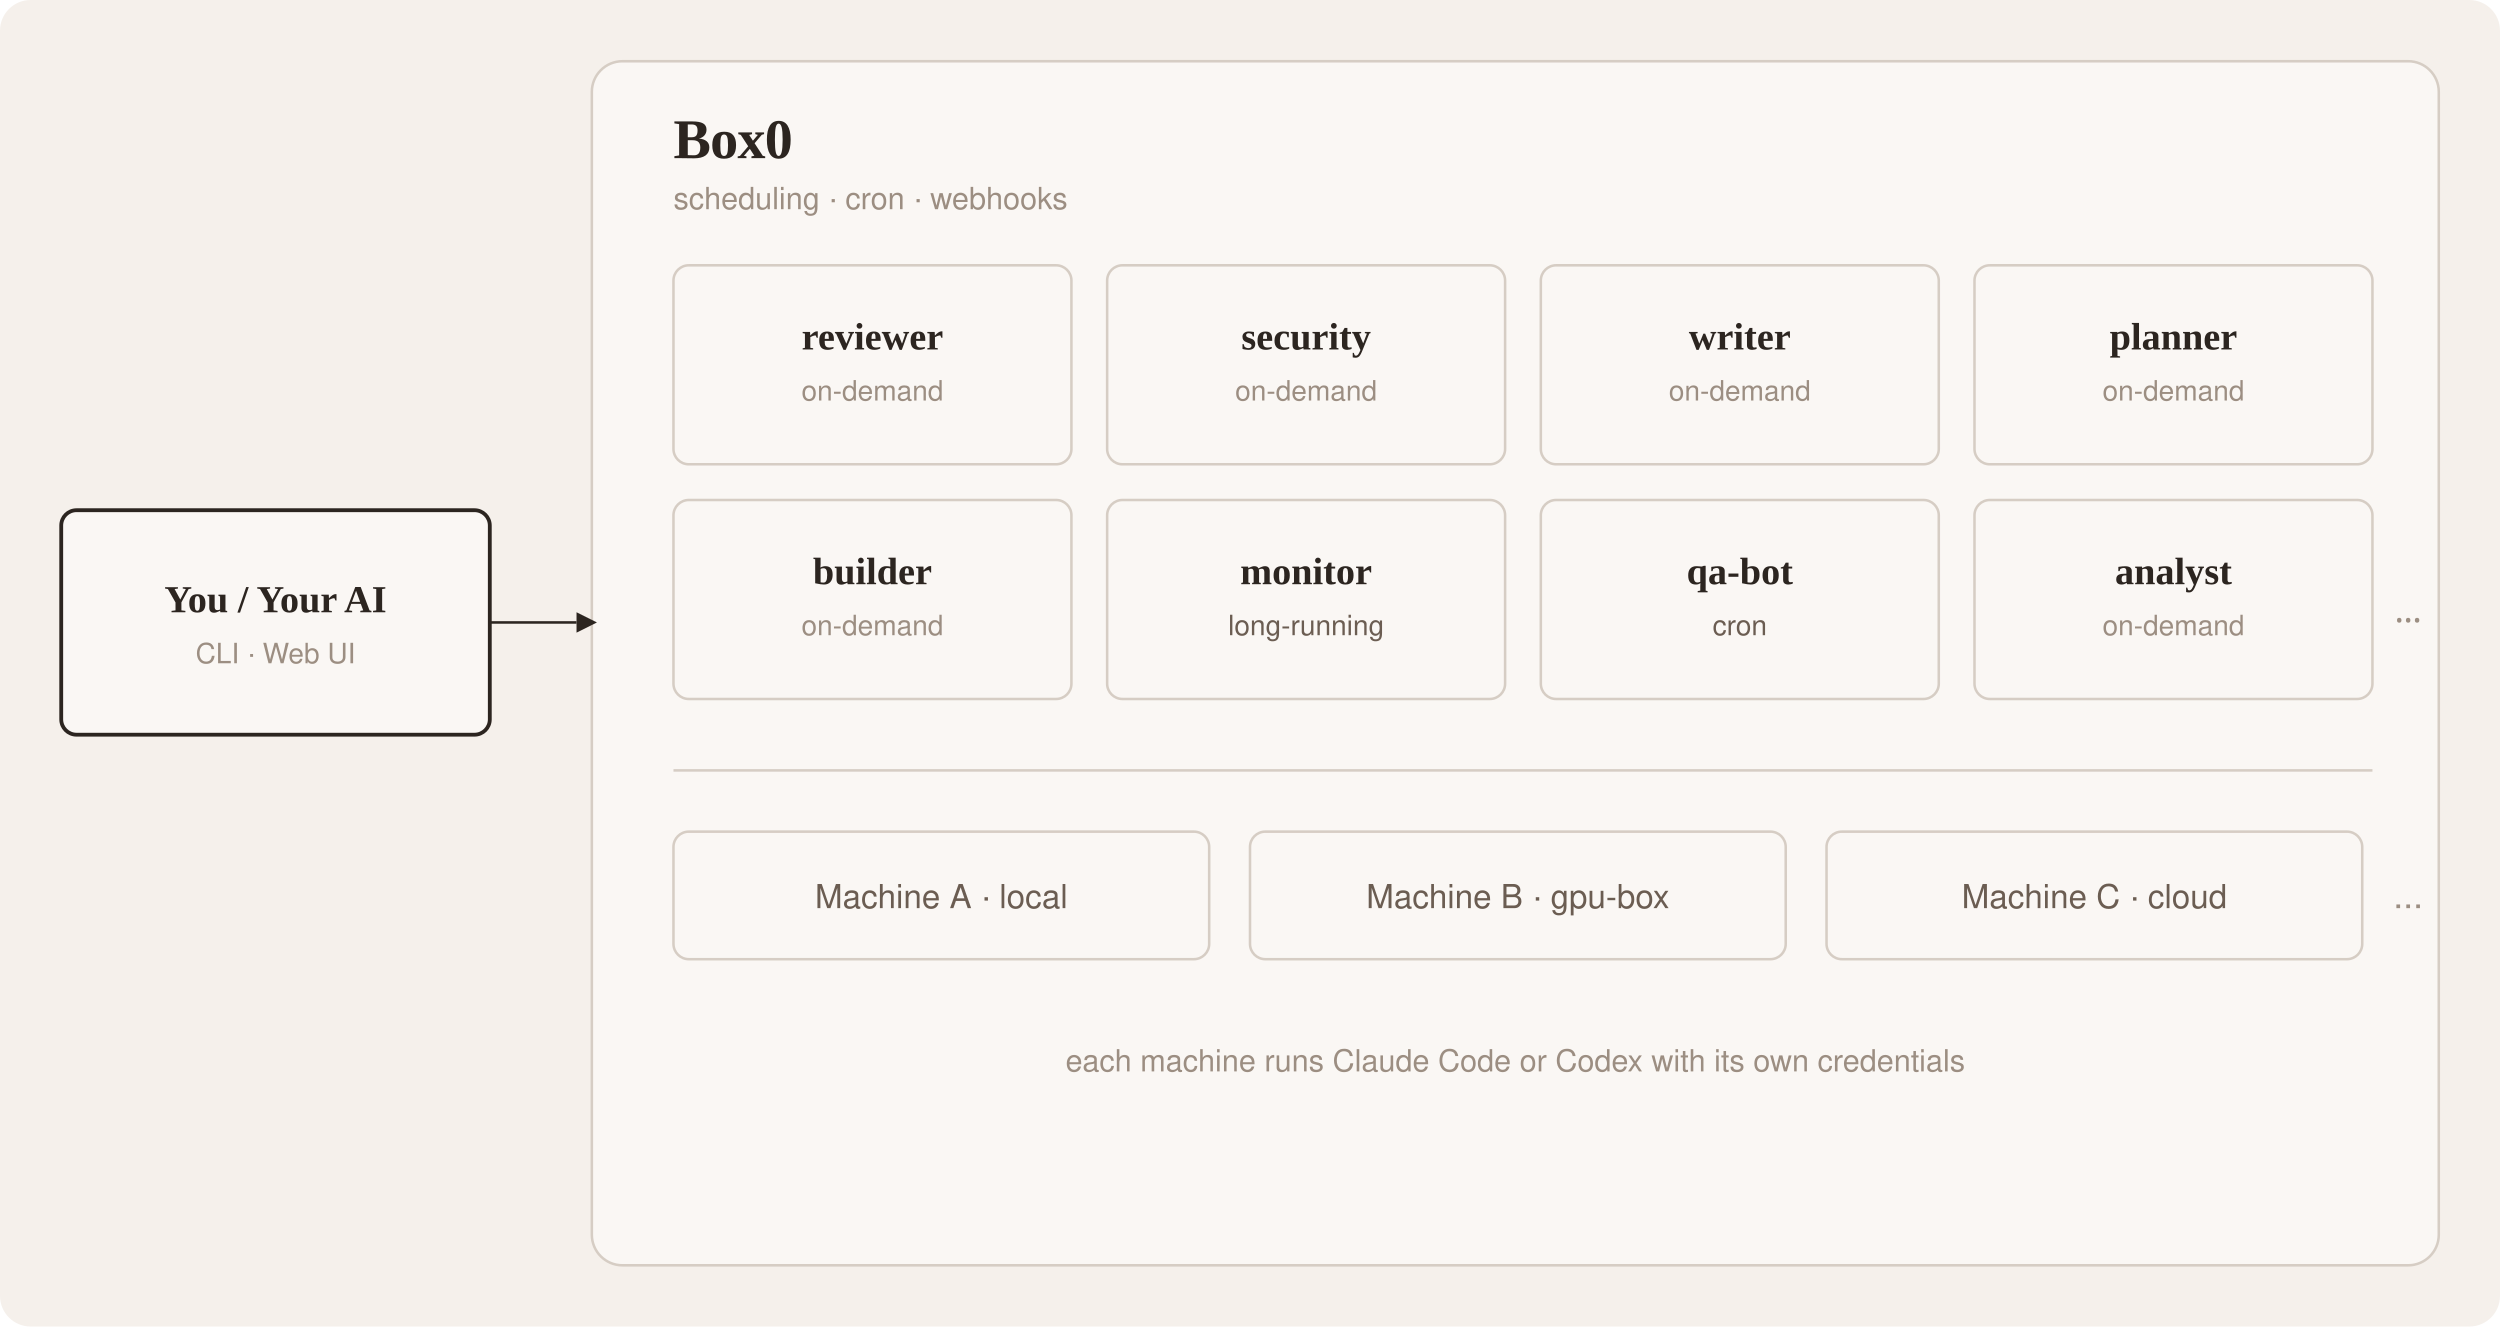
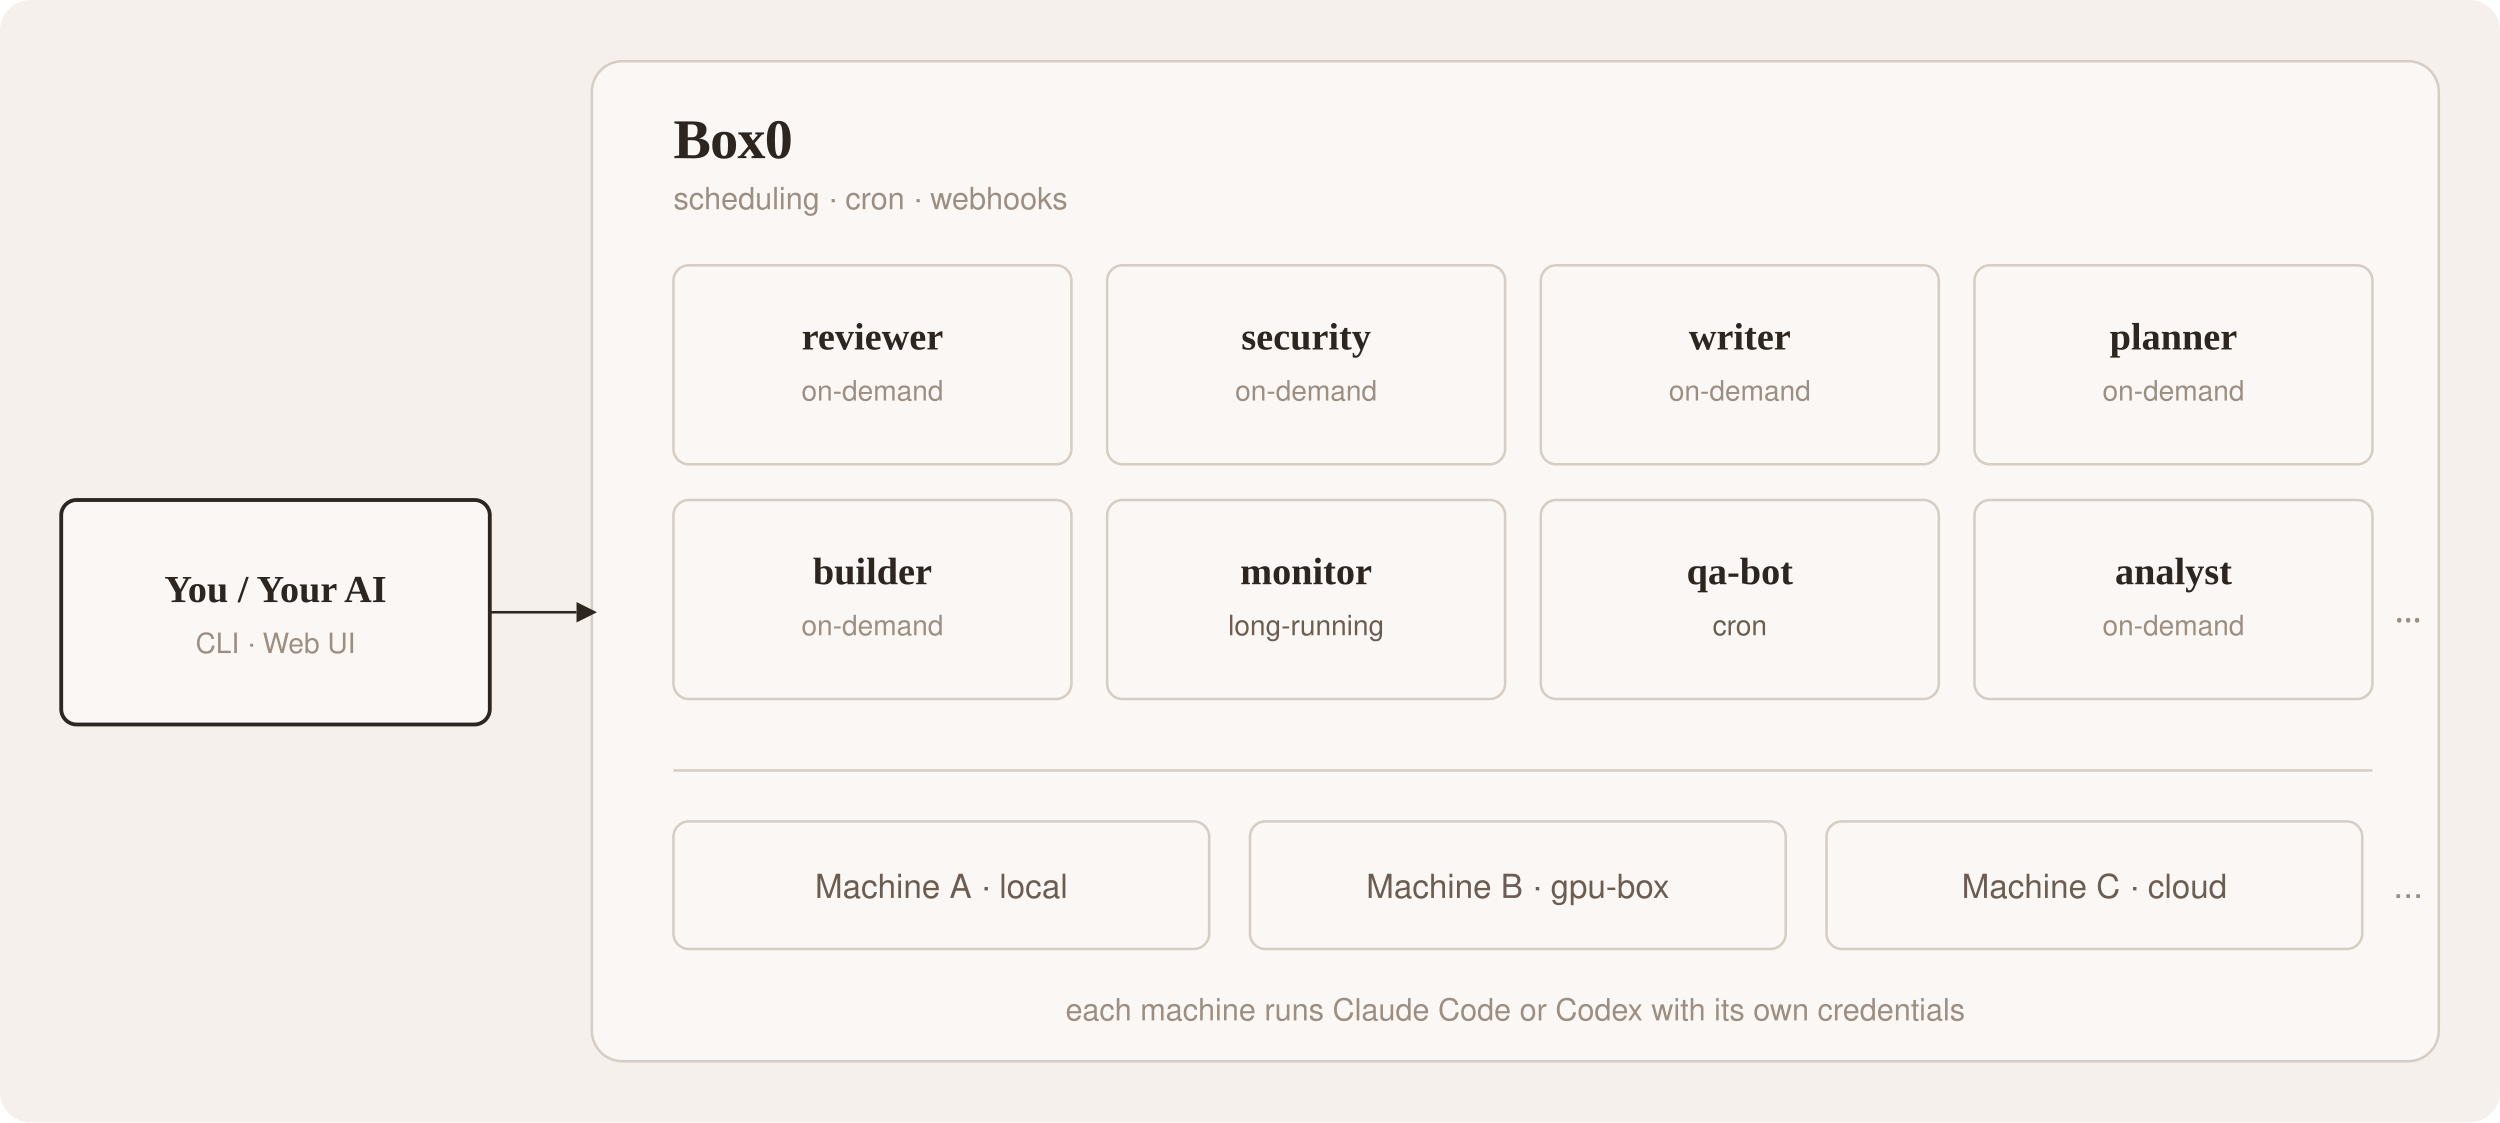
- <svg xmlns="http://www.w3.org/2000/svg" viewBox="0 0 980 520">
-   <rect width="980" height="520" fill="#f5f0eb" rx="12" />
-   <rect x="232" y="24" width="724" height="472" rx="12" fill="#faf7f4" stroke="#d6cdc4" stroke-width="1" />
+ <svg xmlns="http://www.w3.org/2000/svg" viewBox="0 0 980 440">
+   <rect width="980" height="440" fill="#f5f0eb" rx="12" />
+   <rect x="232" y="24" width="724" height="392" rx="12" fill="#faf7f4" stroke="#d6cdc4" stroke-width="1" />
  <text x="264" y="62" font-family="Georgia, 'Times New Roman', serif" font-size="22" font-weight="700" fill="#2c2520" letter-spacing="-0.3">Box0</text>
  <text x="264" y="82" font-family="'Helvetica Neue', Helvetica, Arial, sans-serif" font-size="12" fill="#9c8e82">scheduling · cron · webhooks</text>
  <rect x="264" y="104" width="156" height="78" rx="6" fill="#faf7f4" stroke="#d6cdc4" stroke-width="1" />
  <text x="342" y="137" font-family="Georgia, 'Times New Roman', serif" font-size="15" font-weight="700" fill="#2c2520" text-anchor="middle">reviewer</text>
  <text x="342" y="157" font-family="'Helvetica Neue', Helvetica, Arial, sans-serif" font-size="11" fill="#9c8e82" text-anchor="middle">on-demand</text>
  <rect x="434" y="104" width="156" height="78" rx="6" fill="#faf7f4" stroke="#d6cdc4" stroke-width="1" />
  <text x="512" y="137" font-family="Georgia, 'Times New Roman', serif" font-size="15" font-weight="700" fill="#2c2520" text-anchor="middle">security</text>
  <text x="512" y="157" font-family="'Helvetica Neue', Helvetica, Arial, sans-serif" font-size="11" fill="#9c8e82" text-anchor="middle">on-demand</text>
  <rect x="604" y="104" width="156" height="78" rx="6" fill="#faf7f4" stroke="#d6cdc4" stroke-width="1" />
  <text x="682" y="137" font-family="Georgia, 'Times New Roman', serif" font-size="15" font-weight="700" fill="#2c2520" text-anchor="middle">writer</text>
  <text x="682" y="157" font-family="'Helvetica Neue', Helvetica, Arial, sans-serif" font-size="11" fill="#9c8e82" text-anchor="middle">on-demand</text>
  <rect x="774" y="104" width="156" height="78" rx="6" fill="#faf7f4" stroke="#d6cdc4" stroke-width="1" />
  <text x="852" y="137" font-family="Georgia, 'Times New Roman', serif" font-size="15" font-weight="700" fill="#2c2520" text-anchor="middle">planner</text>
  <text x="852" y="157" font-family="'Helvetica Neue', Helvetica, Arial, sans-serif" font-size="11" fill="#9c8e82" text-anchor="middle">on-demand</text>
  <rect x="264" y="196" width="156" height="78" rx="6" fill="#faf7f4" stroke="#d6cdc4" stroke-width="1" />
  <text x="342" y="229" font-family="Georgia, 'Times New Roman', serif" font-size="15" font-weight="700" fill="#2c2520" text-anchor="middle">builder</text>
  <text x="342" y="249" font-family="'Helvetica Neue', Helvetica, Arial, sans-serif" font-size="11" fill="#9c8e82" text-anchor="middle">on-demand</text>
  <rect x="434" y="196" width="156" height="78" rx="6" fill="#faf7f4" stroke="#d6cdc4" stroke-width="1" />
  <text x="512" y="229" font-family="Georgia, 'Times New Roman', serif" font-size="15" font-weight="700" fill="#2c2520" text-anchor="middle">monitor</text>
  <text x="512" y="249" font-family="'Helvetica Neue', Helvetica, Arial, sans-serif" font-size="11" fill="#6b5d52" text-anchor="middle">long-running</text>
  <rect x="604" y="196" width="156" height="78" rx="6" fill="#faf7f4" stroke="#d6cdc4" stroke-width="1" />
  <text x="682" y="229" font-family="Georgia, 'Times New Roman', serif" font-size="15" font-weight="700" fill="#2c2520" text-anchor="middle">qa-bot</text>
  <text x="682" y="249" font-family="'Helvetica Neue', Helvetica, Arial, sans-serif" font-size="11" fill="#6b5d52" text-anchor="middle">cron</text>
  <rect x="774" y="196" width="156" height="78" rx="6" fill="#faf7f4" stroke="#d6cdc4" stroke-width="1" />
  <text x="852" y="229" font-family="Georgia, 'Times New Roman', serif" font-size="15" font-weight="700" fill="#2c2520" text-anchor="middle">analyst</text>
  <text x="852" y="249" font-family="'Helvetica Neue', Helvetica, Arial, sans-serif" font-size="11" fill="#9c8e82" text-anchor="middle">on-demand</text>
  <text x="944" y="244" font-family="Georgia, serif" font-size="14" fill="#9c8e82" text-anchor="middle">...</text>
  <line x1="264" y1="302" x2="930" y2="302" stroke="#d6cdc4" stroke-width="1" />
-   <rect x="264" y="326" width="210" height="50" rx="6" fill="#faf7f4" stroke="#d6cdc4" stroke-width="1" />
-   <text x="369" y="356" font-family="'Helvetica Neue', Helvetica, Arial, sans-serif" font-size="13" fill="#6b5d52" text-anchor="middle">Machine A · local</text>
-   <rect x="490" y="326" width="210" height="50" rx="6" fill="#faf7f4" stroke="#d6cdc4" stroke-width="1" />
-   <text x="595" y="356" font-family="'Helvetica Neue', Helvetica, Arial, sans-serif" font-size="13" fill="#6b5d52" text-anchor="middle">Machine B · gpu-box</text>
-   <rect x="716" y="326" width="210" height="50" rx="6" fill="#faf7f4" stroke="#d6cdc4" stroke-width="1" />
-   <text x="821" y="356" font-family="'Helvetica Neue', Helvetica, Arial, sans-serif" font-size="13" fill="#6b5d52" text-anchor="middle">Machine C · cloud</text>
-   <text x="944" y="356" font-family="'Helvetica Neue', Helvetica, Arial, sans-serif" font-size="14" fill="#9c8e82" text-anchor="middle">...</text>
-   <text x="594" y="420" font-family="'Helvetica Neue', Helvetica, Arial, sans-serif" font-size="12" fill="#9c8e82" text-anchor="middle">each machine runs Claude Code or Codex with its own credentials</text>
-   <rect x="24" y="200" width="168" height="88" rx="6" fill="#faf7f4" stroke="#2c2520" stroke-width="1.5" />
-   <text x="108" y="240" font-family="Georgia, 'Times New Roman', serif" font-size="15" font-weight="700" fill="#2c2520" text-anchor="middle">You / Your AI</text>
-   <text x="108" y="260" font-family="'Helvetica Neue', Helvetica, Arial, sans-serif" font-size="11" fill="#9c8e82" text-anchor="middle">CLI · Web UI</text>
-   <line x1="192" y1="244" x2="226" y2="244" stroke="#2c2520" stroke-width="1" />
-   <polygon points="226,240 234,244 226,248" fill="#2c2520" />
+   <rect x="264" y="322" width="210" height="50" rx="6" fill="#faf7f4" stroke="#d6cdc4" stroke-width="1" />
+   <text x="369" y="352" font-family="'Helvetica Neue', Helvetica, Arial, sans-serif" font-size="13" fill="#6b5d52" text-anchor="middle">Machine A · local</text>
+   <rect x="490" y="322" width="210" height="50" rx="6" fill="#faf7f4" stroke="#d6cdc4" stroke-width="1" />
+   <text x="595" y="352" font-family="'Helvetica Neue', Helvetica, Arial, sans-serif" font-size="13" fill="#6b5d52" text-anchor="middle">Machine B · gpu-box</text>
+   <rect x="716" y="322" width="210" height="50" rx="6" fill="#faf7f4" stroke="#d6cdc4" stroke-width="1" />
+   <text x="821" y="352" font-family="'Helvetica Neue', Helvetica, Arial, sans-serif" font-size="13" fill="#6b5d52" text-anchor="middle">Machine C · cloud</text>
+   <text x="944" y="352" font-family="'Helvetica Neue', Helvetica, Arial, sans-serif" font-size="14" fill="#9c8e82" text-anchor="middle">...</text>
+   <text x="594" y="400" font-family="'Helvetica Neue', Helvetica, Arial, sans-serif" font-size="12" fill="#9c8e82" text-anchor="middle">each machine runs Claude Code or Codex with its own credentials</text>
+   <rect x="24" y="196" width="168" height="88" rx="6" fill="#faf7f4" stroke="#2c2520" stroke-width="1.5" />
+   <text x="108" y="236" font-family="Georgia, 'Times New Roman', serif" font-size="15" font-weight="700" fill="#2c2520" text-anchor="middle">You / Your AI</text>
+   <text x="108" y="256" font-family="'Helvetica Neue', Helvetica, Arial, sans-serif" font-size="11" fill="#9c8e82" text-anchor="middle">CLI · Web UI</text>
+   <line x1="192" y1="240" x2="226" y2="240" stroke="#2c2520" stroke-width="1" />
+   <polygon points="226,236 234,240 226,244" fill="#2c2520" />
</svg>
